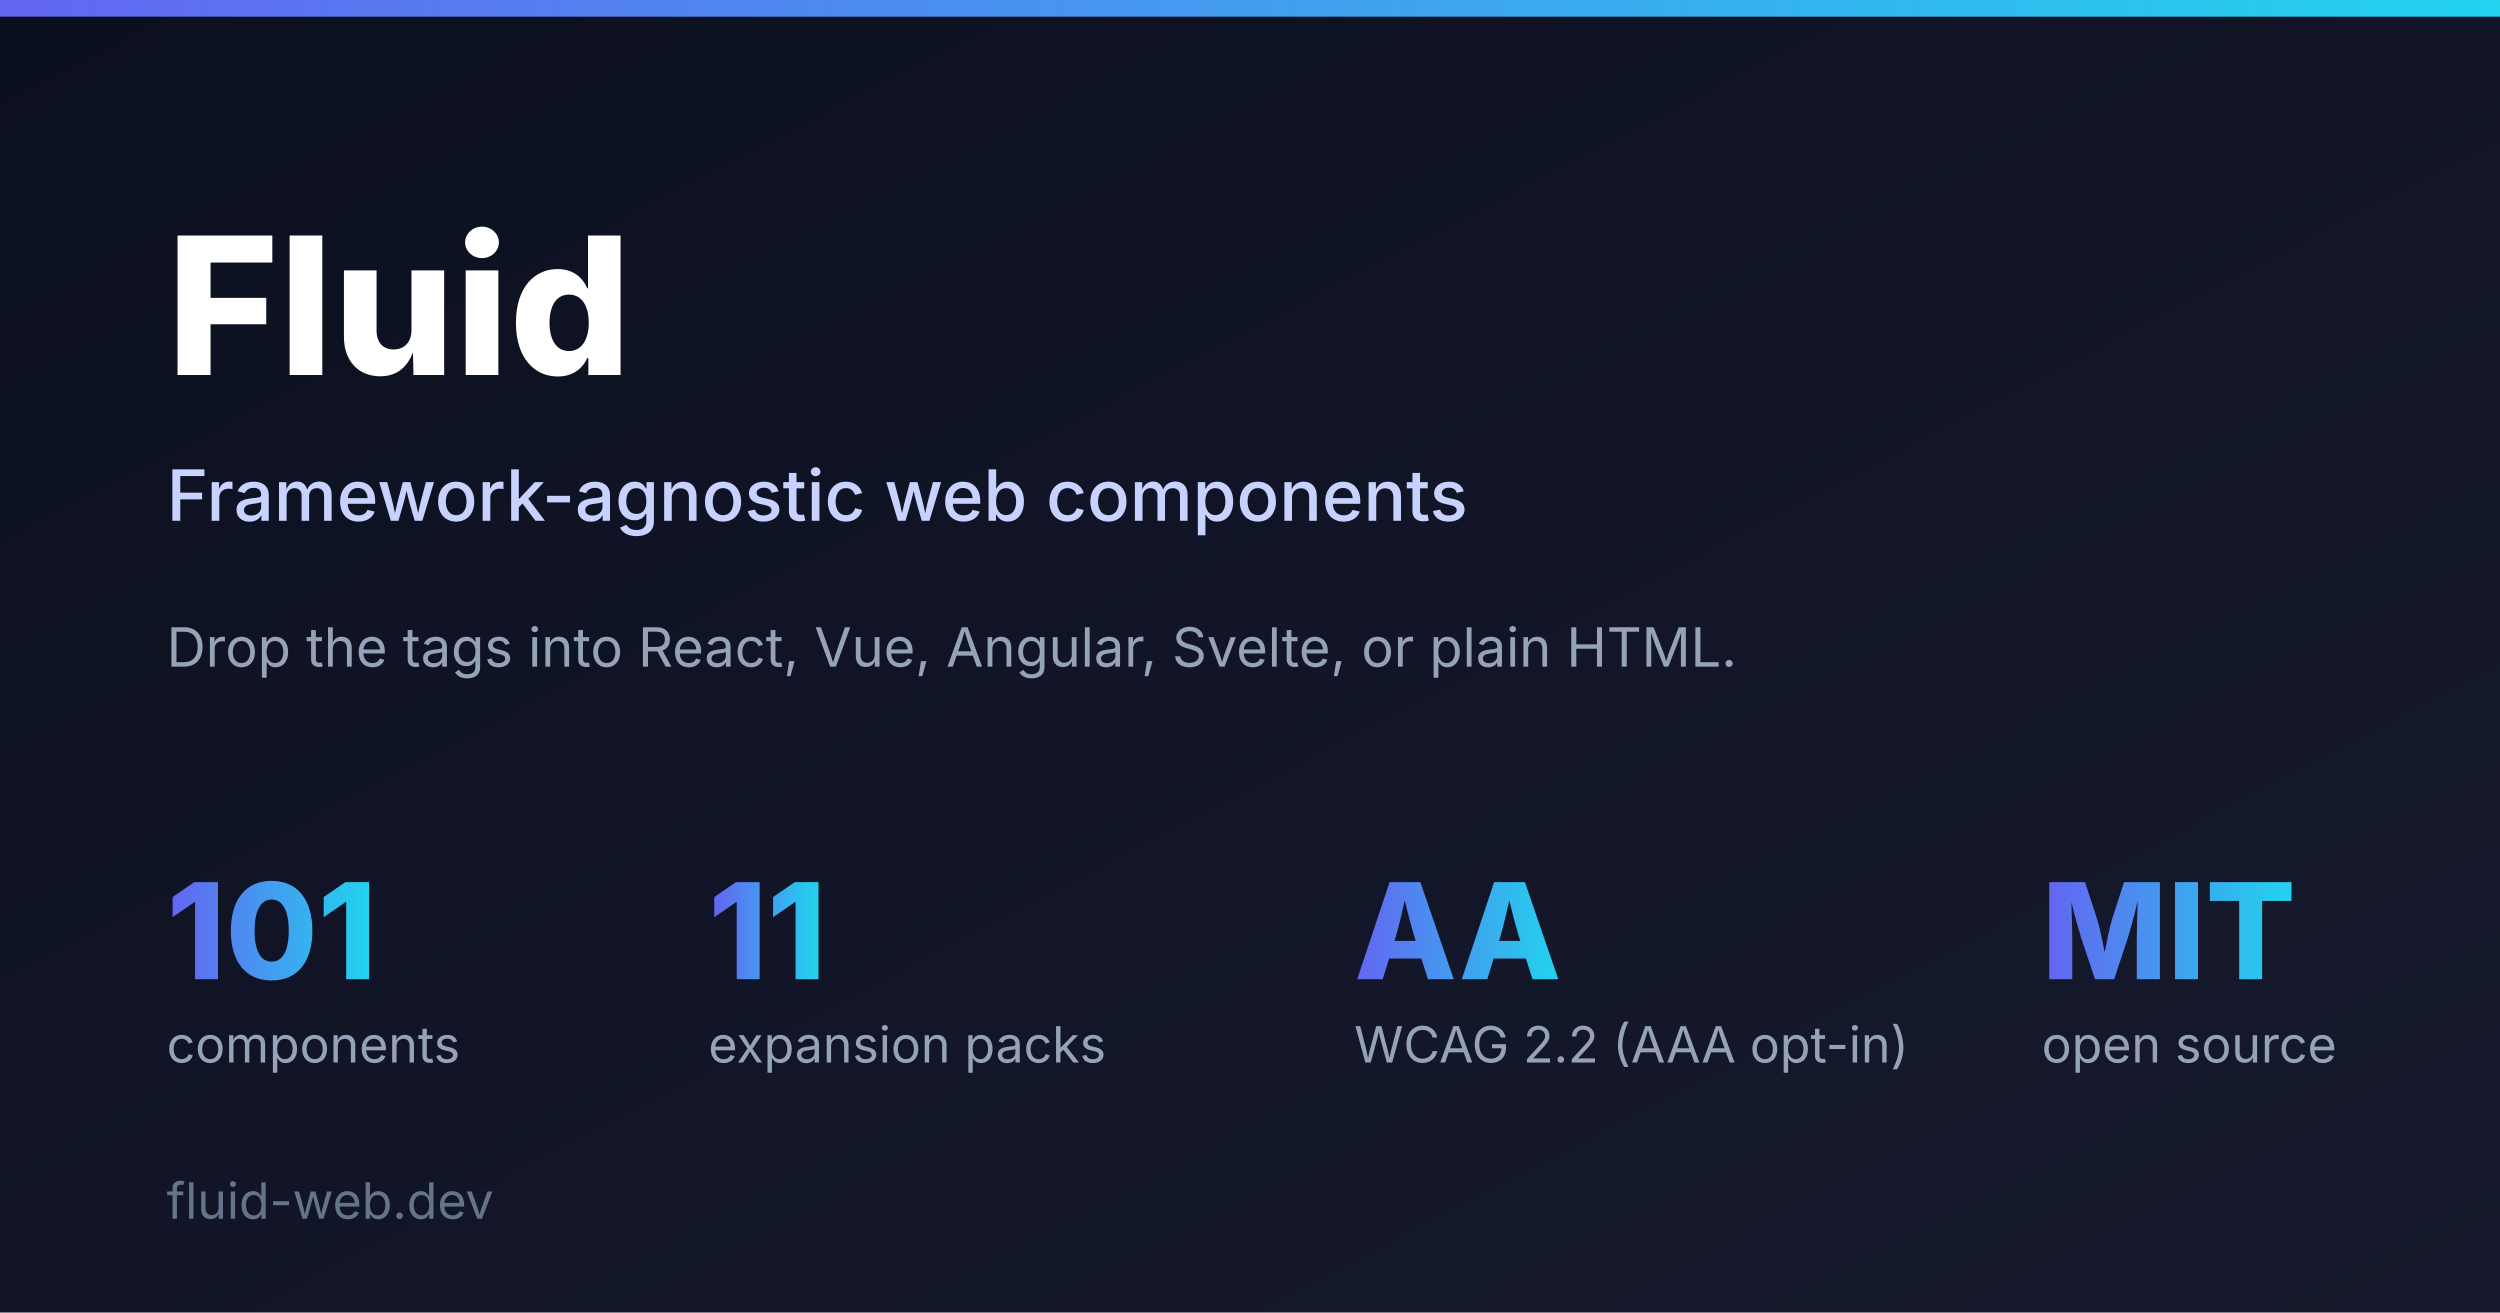
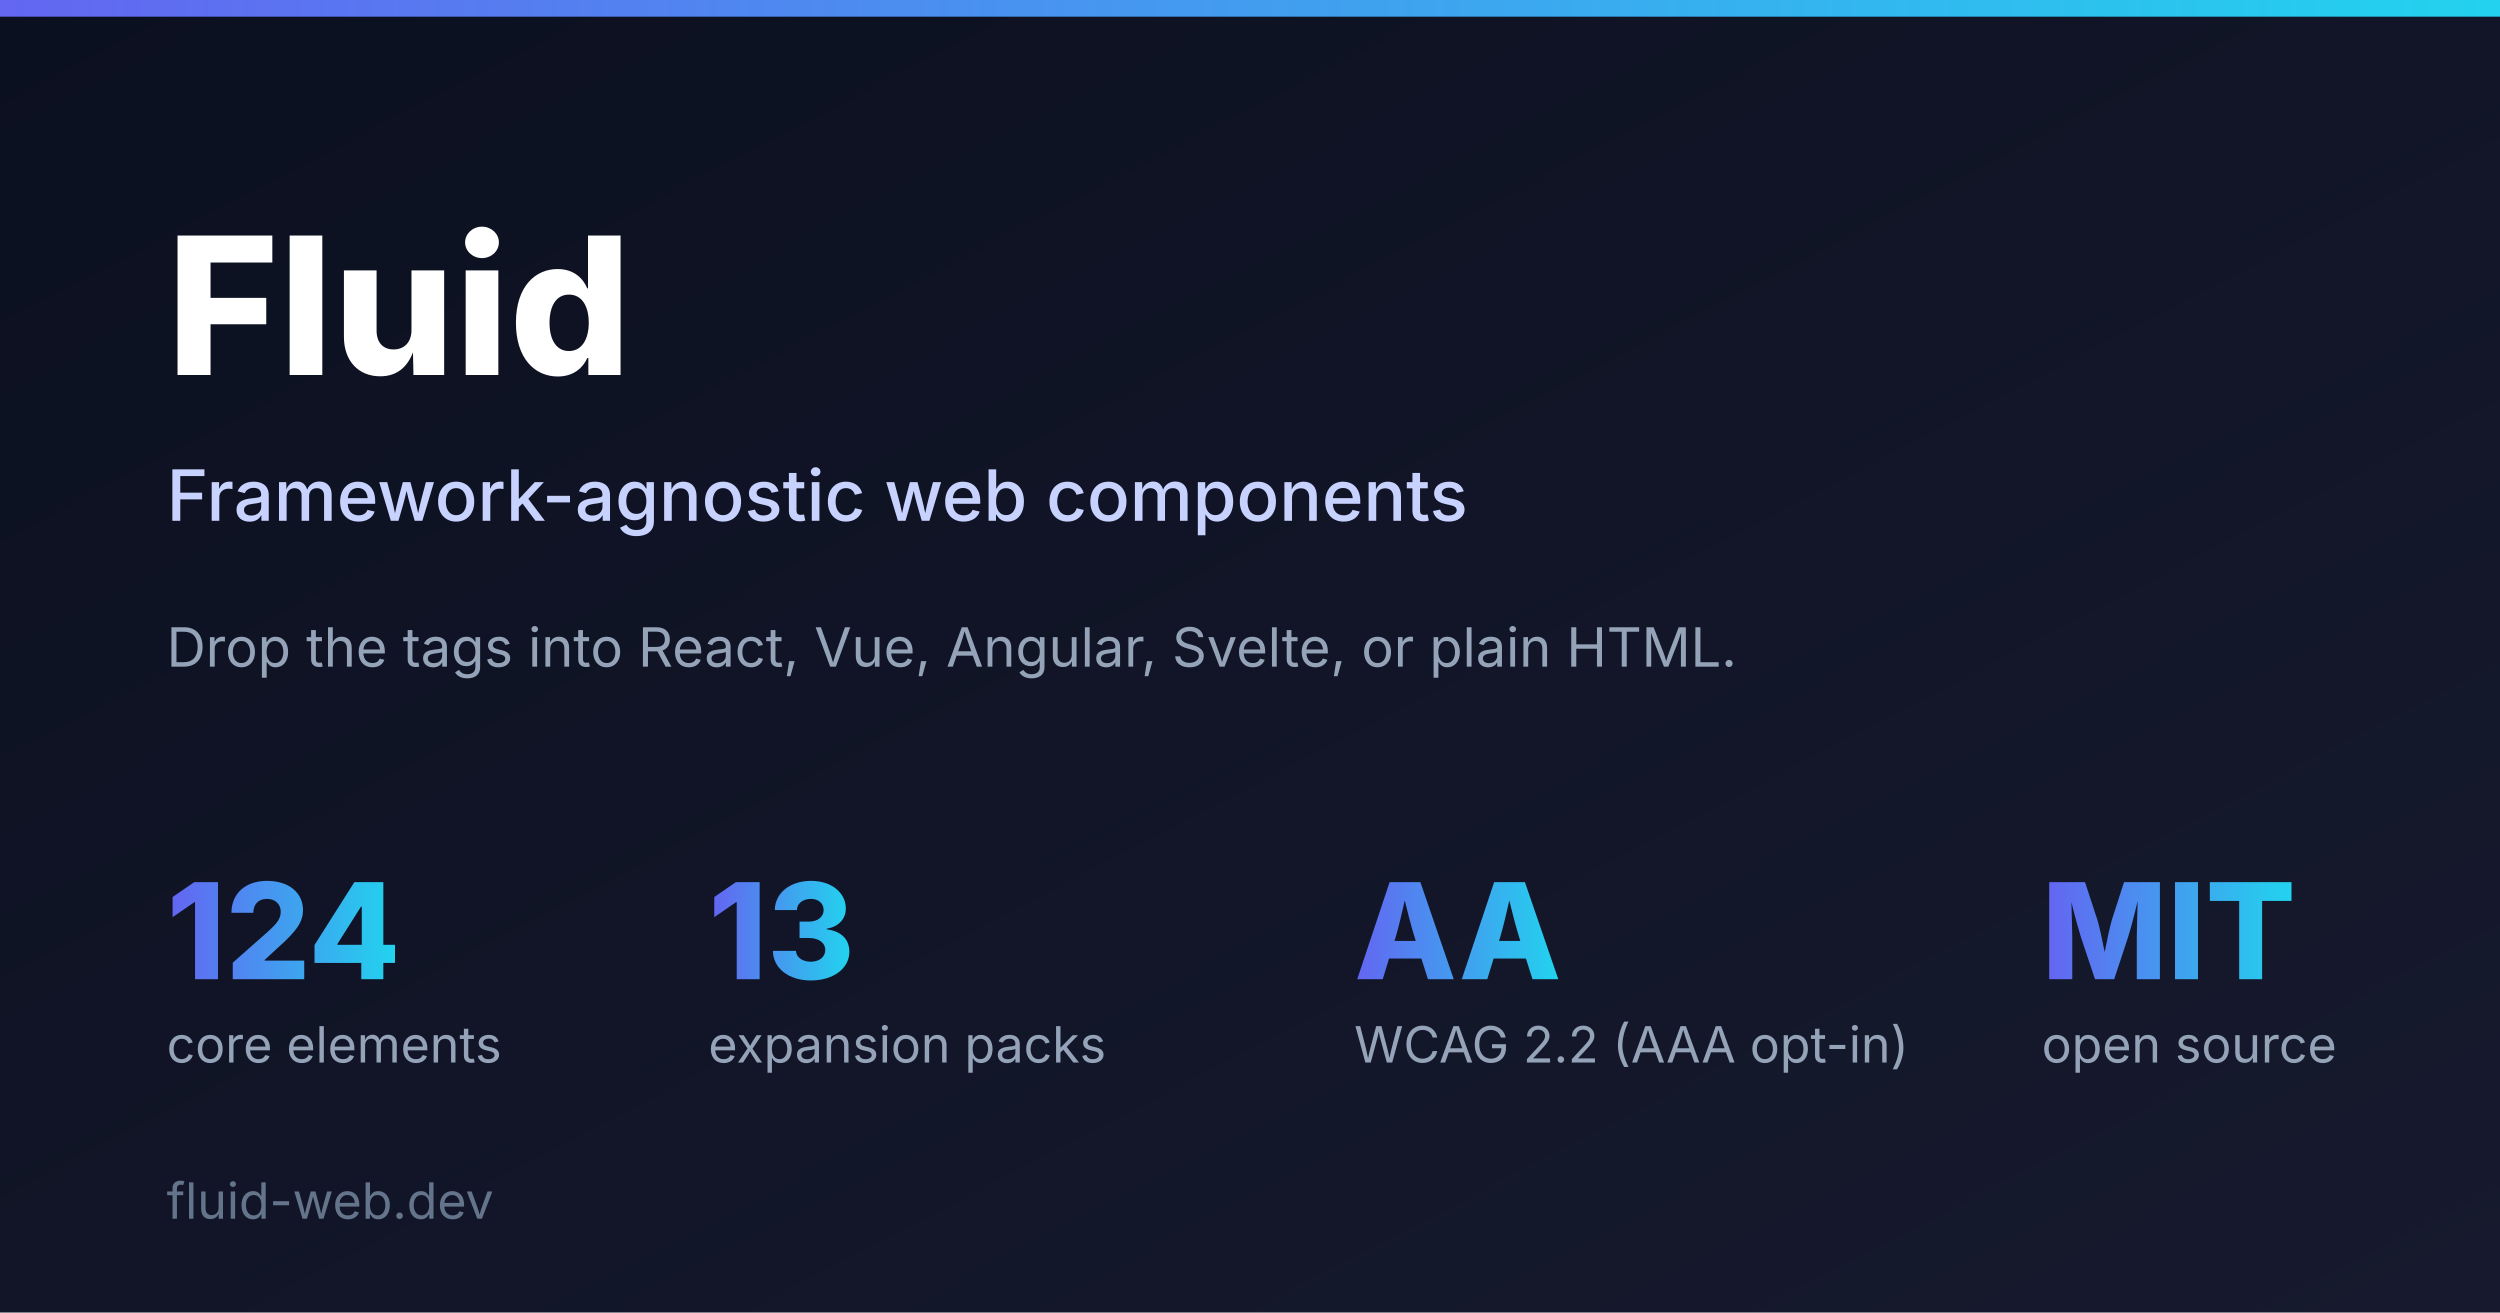
<svg xmlns="http://www.w3.org/2000/svg" width="1200" height="630" viewBox="0 0 1200 630" role="img" aria-label="Fluid: framework-agnostic web components">
  <defs>
    <linearGradient id="bg" x1="0" y1="0" x2="1" y2="1">
      <stop offset="0" stop-color="#0b1020" />
      <stop offset="1" stop-color="#171a2e" />
    </linearGradient>
    <linearGradient id="accent" x1="0" y1="0" x2="1" y2="0">
      <stop offset="0" stop-color="#6366f1" />
      <stop offset="1" stop-color="#22d3ee" />
    </linearGradient>
  </defs>
  <rect width="1200" height="630" fill="url(#bg)" />
  <rect x="0" y="0" width="1200" height="8" fill="url(#accent)" />
  <text x="80" y="180" font-family="Inter, Segoe UI, system-ui, sans-serif" font-size="92" font-weight="800" fill="#ffffff">Fluid</text>
  <text x="80" y="250" font-family="Inter, Segoe UI, system-ui, sans-serif" font-size="34" font-weight="500" fill="#c7d2fe">Framework-agnostic web components</text>
  <text x="80" y="320" font-family="Inter, Segoe UI, system-ui, sans-serif" font-size="26" fill="#94a3b8">Drop the tags into React, Vue, Angular, Svelte, or plain HTML.</text>
  <g font-family="Inter, Segoe UI, system-ui, sans-serif">
-     <text x="80" y="470" font-size="64" font-weight="800" fill="url(#accent)">101</text>
-     <text x="80" y="510" font-size="24" fill="#94a3b8">components</text>
-     <text x="340" y="470" font-size="64" font-weight="800" fill="url(#accent)">11</text>
+     <text x="80" y="470" font-size="64" font-weight="800" fill="url(#accent)">124</text>
+     <text x="80" y="510" font-size="24" fill="#94a3b8">core elements</text>
+     <text x="340" y="470" font-size="64" font-weight="800" fill="url(#accent)">13</text>
    <text x="340" y="510" font-size="24" fill="#94a3b8">expansion packs</text>
    <text x="650" y="470" font-size="64" font-weight="800" fill="url(#accent)">AA</text>
    <text x="650" y="510" font-size="24" fill="#94a3b8">WCAG 2.2 (AAA opt-in)</text>
    <text x="980" y="470" font-size="64" font-weight="800" fill="url(#accent)">MIT</text>
    <text x="980" y="510" font-size="24" fill="#94a3b8">open source</text>
  </g>
  <text x="80" y="585" font-family="Inter, Segoe UI, system-ui, sans-serif" font-size="24" fill="#64748b">fluid-web.dev</text>
</svg>
